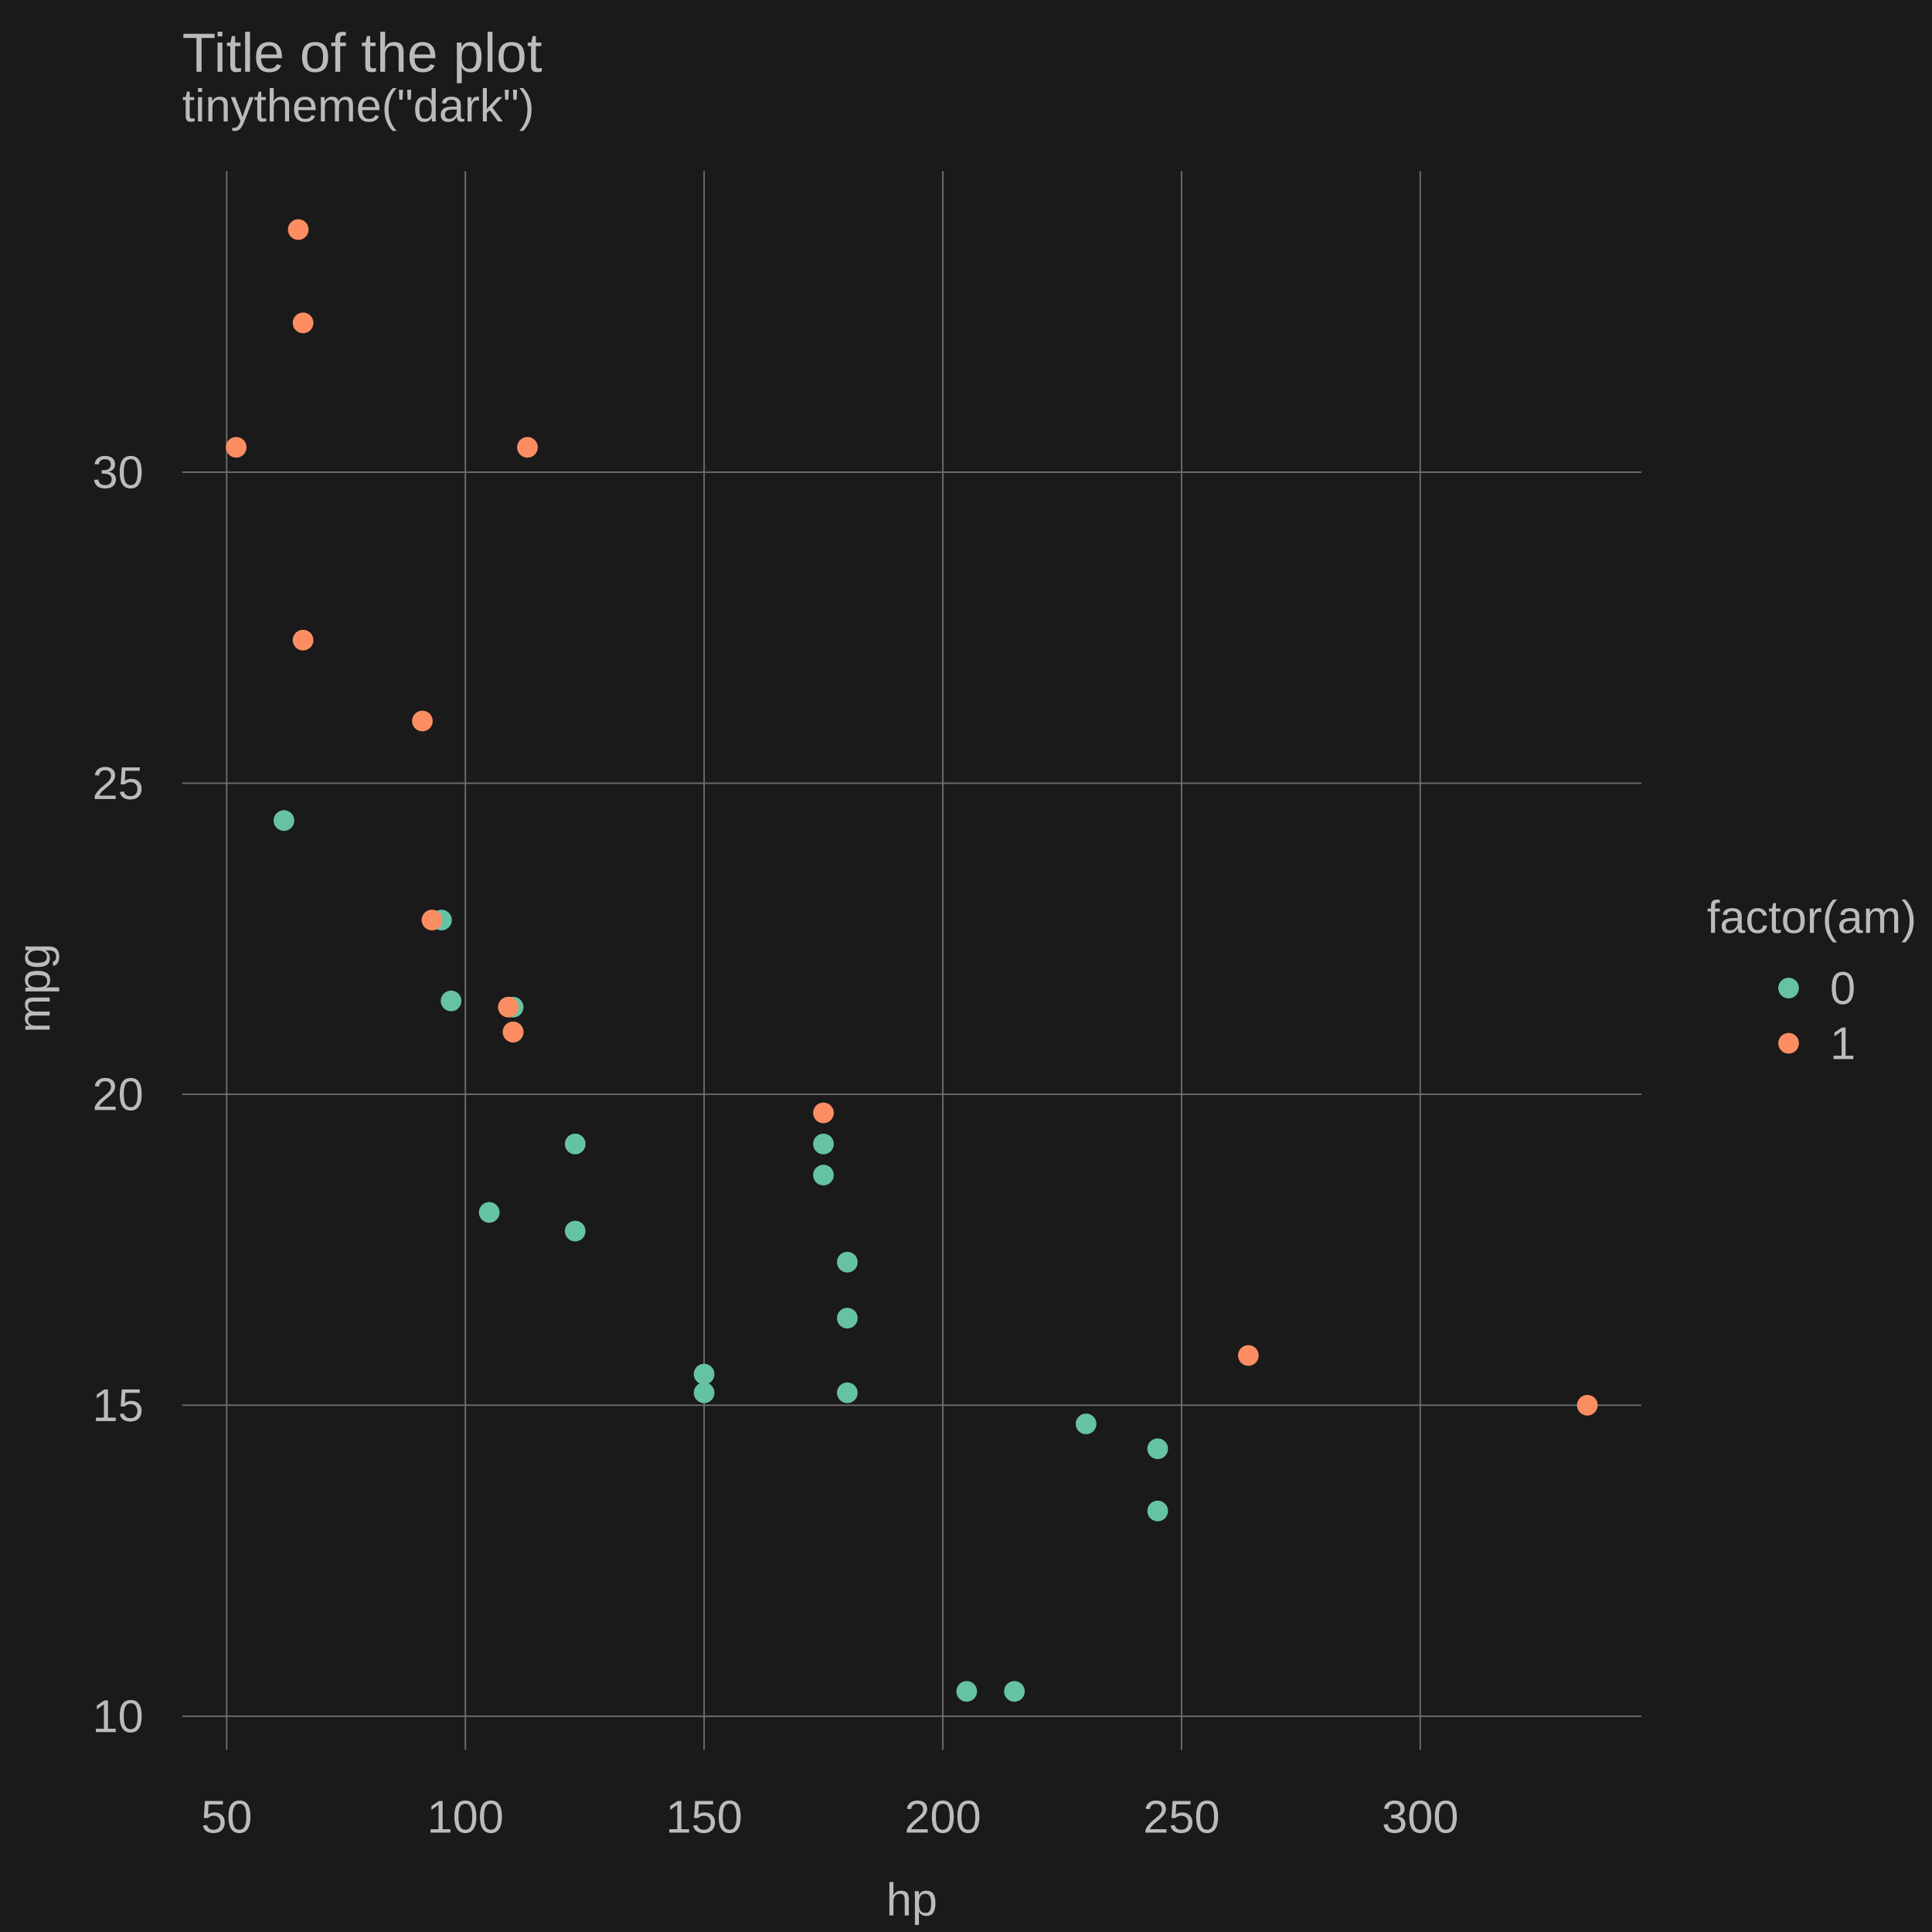
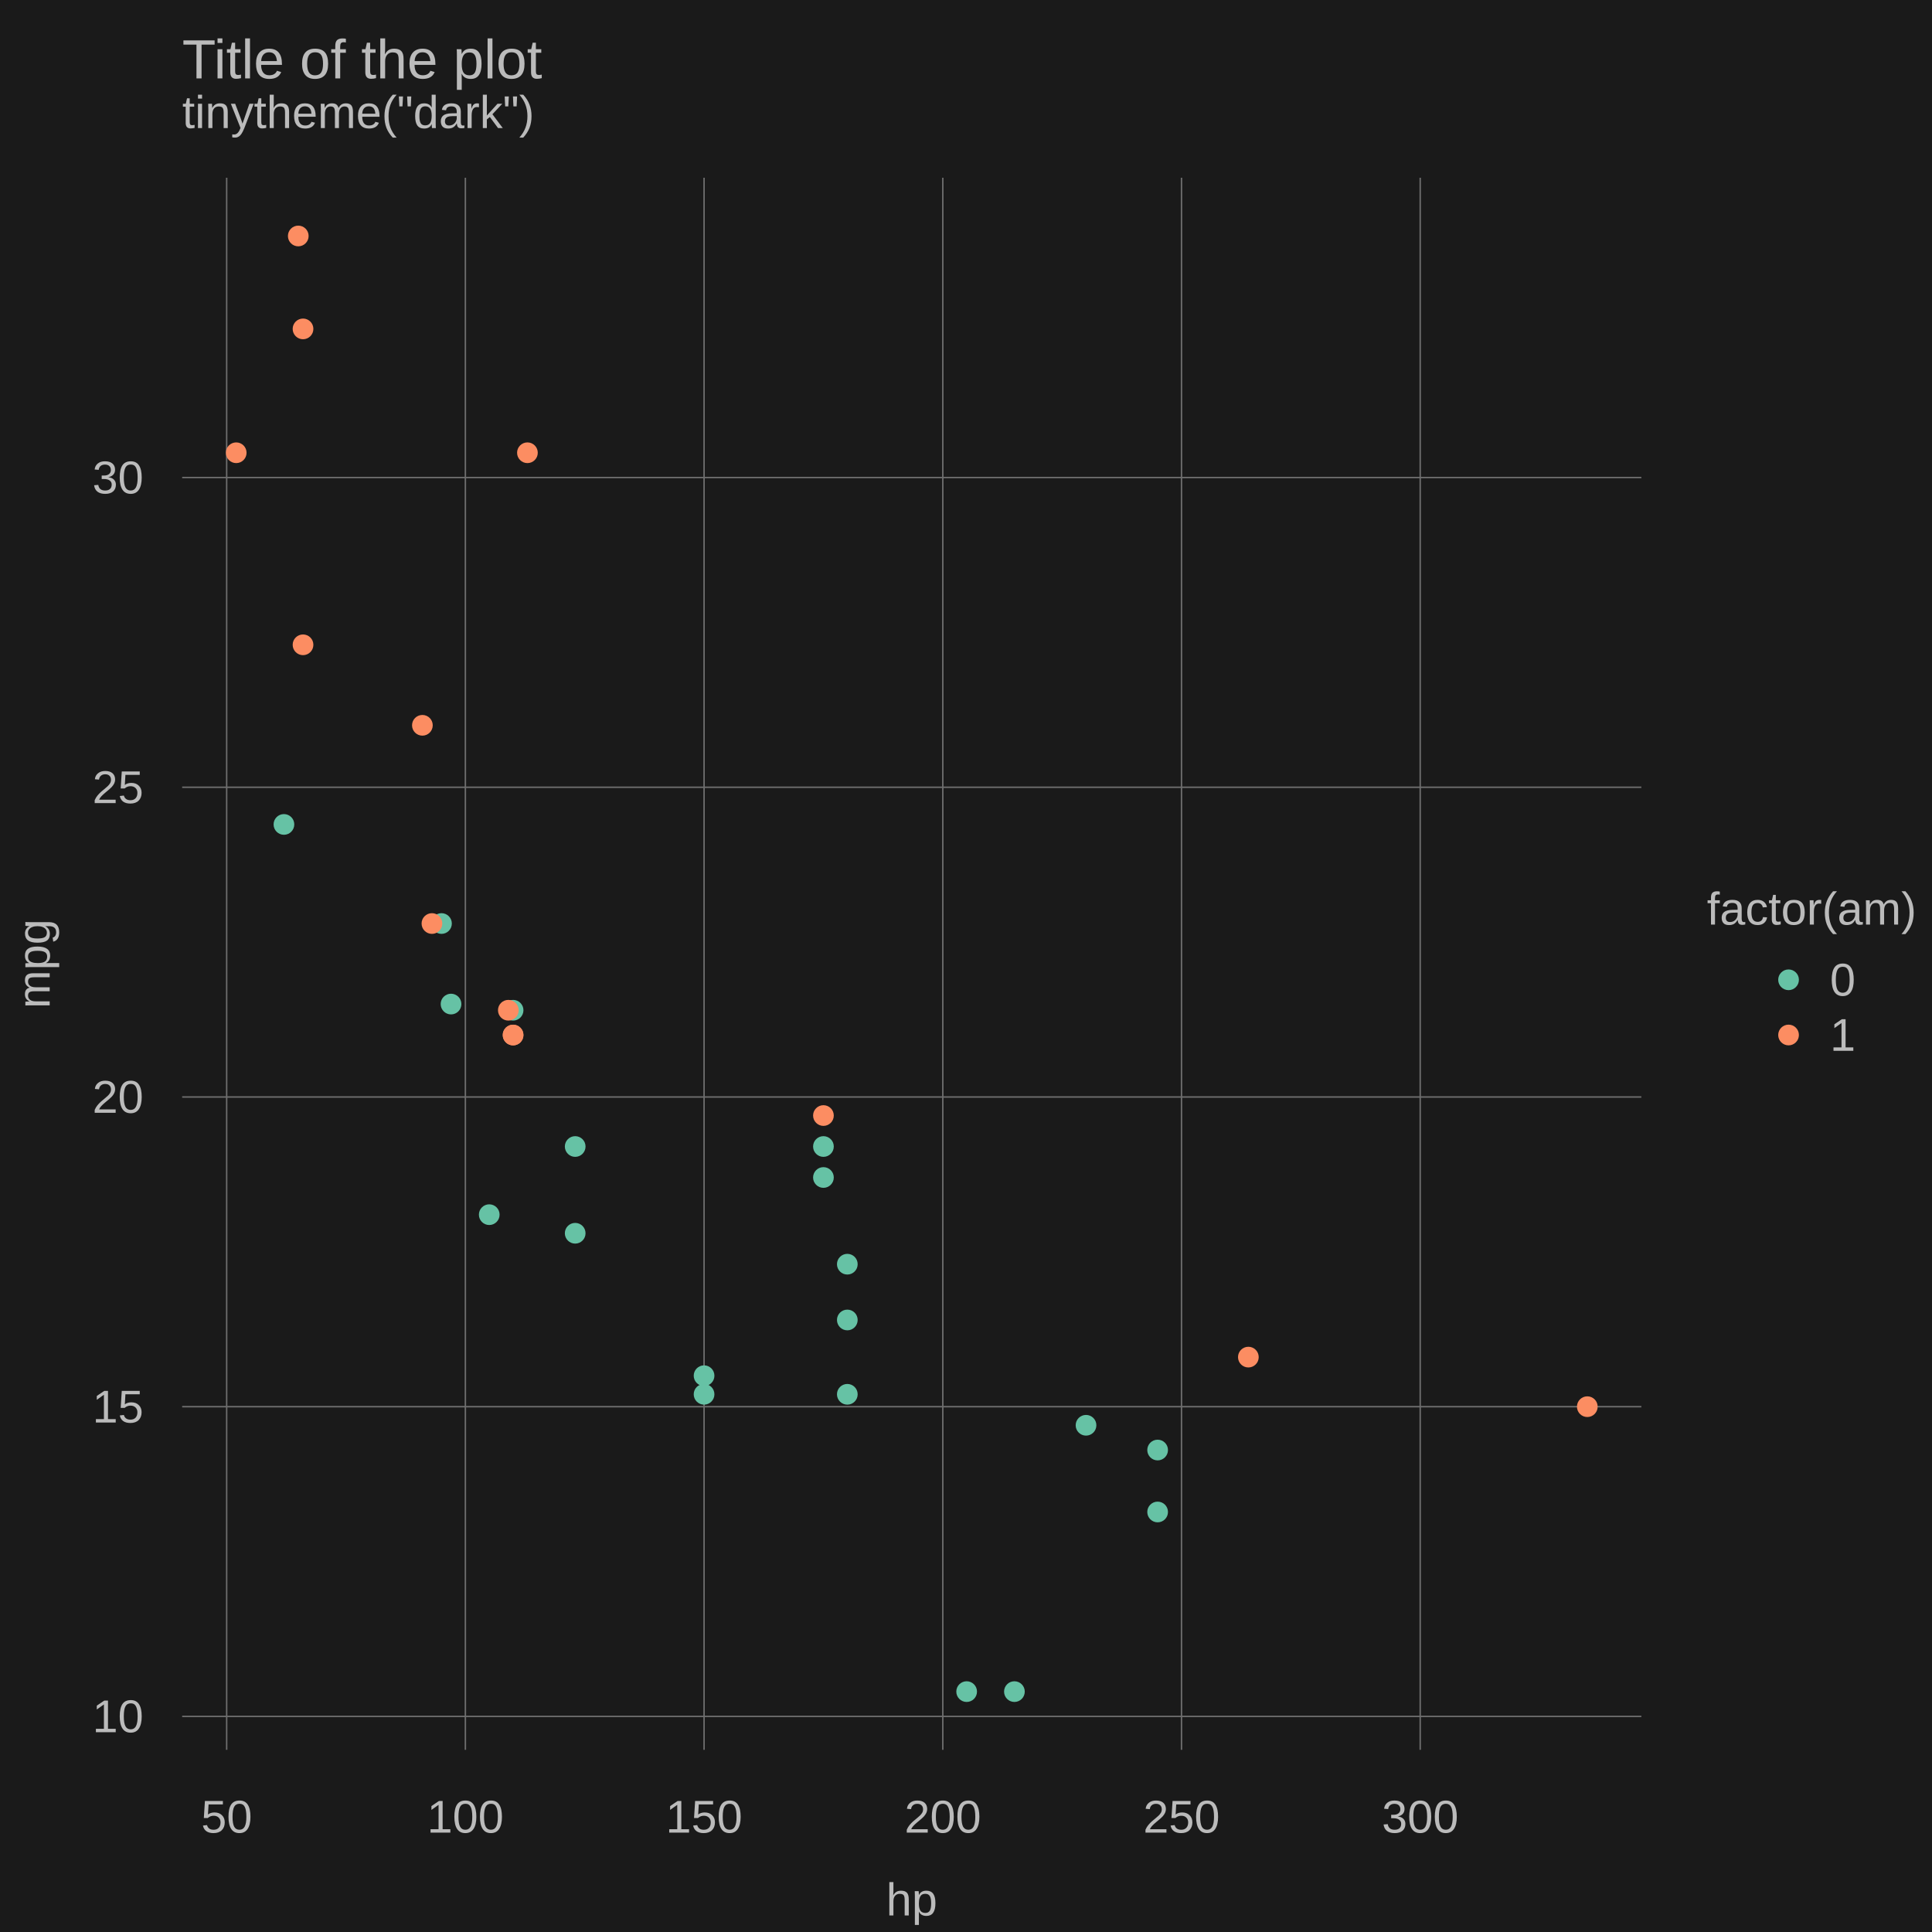
<svg xmlns="http://www.w3.org/2000/svg" width="504.00pt" height="504.00pt" viewBox="0 0 504.00 504.00">
  <g class="svglite">
    <defs>
      <style type="text/css">
    .svglite line, .svglite polyline, .svglite polygon, .svglite path, .svglite rect, .svglite circle {
      fill: none;
      stroke: #000000;
      stroke-linecap: round;
      stroke-linejoin: round;
      stroke-miterlimit: 10.00;
    }
    .svglite text {
      white-space: pre;
    }
    .svglite g.glyphgroup path {
      fill: inherit;
      stroke: none;
    }
  </style>
    </defs>
    <rect width="100%" height="100%" style="stroke: none; fill: #1A1A1A;" />
    <defs>
      <clipPath id="cpMC4wMHw1MDQuMDB8MC4wMHw1MDQuMDA=">
        <rect x="0.00" y="0.00" width="504.00" height="504.00" />
      </clipPath>
    </defs>
    <g clip-path="url(#cpMC4wMHw1MDQuMDB8MC4wMHw1MDQuMDA=)">
-       <circle cx="466.59" cy="257.76" r="2.70" style="stroke-width: 0.38; stroke: none; fill: #66C2A5;" />
-       <circle cx="466.59" cy="272.16" r="2.70" style="stroke-width: 0.38; stroke: none; fill: #FC8D62;" />
-       <text x="472.63" y="243.36" text-anchor="middle" style="font-size: 12.00px;fill: #BBBBBB; font-family: &quot;Liberation Sans&quot;;" textLength="54.67px" lengthAdjust="spacingAndGlyphs">factor(am)</text>
-       <text x="477.39" y="261.89" style="font-size: 12.00px;fill: #BBBBBB; font-family: &quot;Liberation Sans&quot;;" textLength="6.67px" lengthAdjust="spacingAndGlyphs">0</text>
-       <text x="477.39" y="276.29" style="font-size: 12.00px;fill: #BBBBBB; font-family: &quot;Liberation Sans&quot;;" textLength="6.67px" lengthAdjust="spacingAndGlyphs">1</text>
-       <text x="47.52" y="31.68" style="font-size: 12.00px;fill: #BBBBBB; font-family: &quot;Liberation Sans&quot;;" textLength="91.89px" lengthAdjust="spacingAndGlyphs">tinytheme("dark")</text>
+       <circle cx="466.58" cy="255.60" r="2.70" style="stroke-width: 0.38; stroke: none; fill: #66C2A5;" />
+       <circle cx="466.58" cy="270.00" r="2.70" style="stroke-width: 0.38; stroke: none; fill: #FC8D62;" />
+       <text x="472.62" y="241.20" text-anchor="middle" style="font-size: 12.00px;fill: #BBBBBB; font-family: &quot;Liberation Sans&quot;;" textLength="54.67px" lengthAdjust="spacingAndGlyphs">factor(am)</text>
+       <text x="477.38" y="259.73" style="font-size: 12.00px;fill: #BBBBBB; font-family: &quot;Liberation Sans&quot;;" textLength="6.67px" lengthAdjust="spacingAndGlyphs">0</text>
+       <text x="477.38" y="274.13" style="font-size: 12.00px;fill: #BBBBBB; font-family: &quot;Liberation Sans&quot;;" textLength="6.67px" lengthAdjust="spacingAndGlyphs">1</text>
+       <text x="47.52" y="33.41" style="font-size: 12.00px;fill: #BBBBBB; font-family: &quot;Liberation Sans&quot;;" textLength="91.89px" lengthAdjust="spacingAndGlyphs">tinytheme("dark")</text>
    </g>
    <defs>
-       <clipPath id="cpMC4wMHw0MjguMTl8MC4wMHw1MDQuMDA=">
-         <rect x="0.00" y="0.00" width="428.19" height="504.00" />
+       <clipPath id="cpMC4wMHw0MjguMTh8MC4wMHw1MDQuMDA=">
+         <rect x="0.00" y="0.00" width="428.18" height="504.00" />
      </clipPath>
    </defs>
-     <g clip-path="url(#cpMC4wMHw0MjguMTl8MC4wMHw1MDQuMDA=)">
-       <text x="47.52" y="18.72" style="font-size: 14.40px;fill: #BBBBBB; font-family: &quot;Liberation Sans&quot;;" textLength="93.88px" lengthAdjust="spacingAndGlyphs">Title of the plot</text>
-       <text x="237.86" y="499.68" text-anchor="middle" style="font-size: 12.00px;fill: #BBBBBB; font-family: &quot;Liberation Sans&quot;;" textLength="13.34px" lengthAdjust="spacingAndGlyphs">hp</text>
-       <text transform="translate(12.96,257.76) rotate(-90)" text-anchor="middle" style="font-size: 12.00px;fill: #BBBBBB; font-family: &quot;Liberation Sans&quot;;" textLength="23.34px" lengthAdjust="spacingAndGlyphs">mpg</text>
+     <g clip-path="url(#cpMC4wMHw0MjguMTh8MC4wMHw1MDQuMDA=)">
+       <text x="47.52" y="20.45" style="font-size: 14.40px;fill: #BBBBBB; font-family: &quot;Liberation Sans&quot;;" textLength="93.88px" lengthAdjust="spacingAndGlyphs">Title of the plot</text>
+       <text x="237.85" y="499.68" text-anchor="middle" style="font-size: 12.00px;fill: #BBBBBB; font-family: &quot;Liberation Sans&quot;;" textLength="13.34px" lengthAdjust="spacingAndGlyphs">hp</text>
+       <text transform="translate(12.96,251.42) rotate(-90)" text-anchor="middle" style="font-size: 12.00px;fill: #BBBBBB; font-family: &quot;Liberation Sans&quot;;" textLength="23.34px" lengthAdjust="spacingAndGlyphs">mpg</text>
    </g>
    <g clip-path="url(#cpMC4wMHw1MDQuMDB8MC4wMHw1MDQuMDA=)">
      <text x="59.13" y="478.08" text-anchor="middle" style="font-size: 12.00px;fill: #BBBBBB; font-family: &quot;Liberation Sans&quot;;" textLength="13.34px" lengthAdjust="spacingAndGlyphs">50</text>
      <text x="121.40" y="478.08" text-anchor="middle" style="font-size: 12.00px;fill: #BBBBBB; font-family: &quot;Liberation Sans&quot;;" textLength="20.02px" lengthAdjust="spacingAndGlyphs">100</text>
-       <text x="183.68" y="478.08" text-anchor="middle" style="font-size: 12.00px;fill: #BBBBBB; font-family: &quot;Liberation Sans&quot;;" textLength="20.02px" lengthAdjust="spacingAndGlyphs">150</text>
+       <text x="183.67" y="478.08" text-anchor="middle" style="font-size: 12.00px;fill: #BBBBBB; font-family: &quot;Liberation Sans&quot;;" textLength="20.02px" lengthAdjust="spacingAndGlyphs">150</text>
      <text x="245.95" y="478.08" text-anchor="middle" style="font-size: 12.00px;fill: #BBBBBB; font-family: &quot;Liberation Sans&quot;;" textLength="20.02px" lengthAdjust="spacingAndGlyphs">200</text>
-       <text x="308.23" y="478.08" text-anchor="middle" style="font-size: 12.00px;fill: #BBBBBB; font-family: &quot;Liberation Sans&quot;;" textLength="20.02px" lengthAdjust="spacingAndGlyphs">250</text>
-       <text x="370.50" y="478.08" text-anchor="middle" style="font-size: 12.00px;fill: #BBBBBB; font-family: &quot;Liberation Sans&quot;;" textLength="20.02px" lengthAdjust="spacingAndGlyphs">300</text>
-       <text x="37.44" y="451.85" text-anchor="end" style="font-size: 12.00px;fill: #BBBBBB; font-family: &quot;Liberation Sans&quot;;" textLength="13.34px" lengthAdjust="spacingAndGlyphs">10</text>
-       <text x="37.44" y="370.71" text-anchor="end" style="font-size: 12.00px;fill: #BBBBBB; font-family: &quot;Liberation Sans&quot;;" textLength="13.34px" lengthAdjust="spacingAndGlyphs">15</text>
-       <text x="37.44" y="289.58" text-anchor="end" style="font-size: 12.00px;fill: #BBBBBB; font-family: &quot;Liberation Sans&quot;;" textLength="13.34px" lengthAdjust="spacingAndGlyphs">20</text>
-       <text x="37.44" y="208.44" text-anchor="end" style="font-size: 12.00px;fill: #BBBBBB; font-family: &quot;Liberation Sans&quot;;" textLength="13.34px" lengthAdjust="spacingAndGlyphs">25</text>
-       <text x="37.44" y="127.31" text-anchor="end" style="font-size: 12.00px;fill: #BBBBBB; font-family: &quot;Liberation Sans&quot;;" textLength="13.34px" lengthAdjust="spacingAndGlyphs">30</text>
+       <text x="308.22" y="478.08" text-anchor="middle" style="font-size: 12.00px;fill: #BBBBBB; font-family: &quot;Liberation Sans&quot;;" textLength="20.02px" lengthAdjust="spacingAndGlyphs">250</text>
+       <text x="370.49" y="478.08" text-anchor="middle" style="font-size: 12.00px;fill: #BBBBBB; font-family: &quot;Liberation Sans&quot;;" textLength="20.02px" lengthAdjust="spacingAndGlyphs">300</text>
+       <text x="37.44" y="451.88" text-anchor="end" style="font-size: 12.00px;fill: #BBBBBB; font-family: &quot;Liberation Sans&quot;;" textLength="13.34px" lengthAdjust="spacingAndGlyphs">10</text>
+       <text x="37.44" y="371.09" text-anchor="end" style="font-size: 12.00px;fill: #BBBBBB; font-family: &quot;Liberation Sans&quot;;" textLength="13.34px" lengthAdjust="spacingAndGlyphs">15</text>
+       <text x="37.44" y="290.29" text-anchor="end" style="font-size: 12.00px;fill: #BBBBBB; font-family: &quot;Liberation Sans&quot;;" textLength="13.34px" lengthAdjust="spacingAndGlyphs">20</text>
+       <text x="37.44" y="209.50" text-anchor="end" style="font-size: 12.00px;fill: #BBBBBB; font-family: &quot;Liberation Sans&quot;;" textLength="13.34px" lengthAdjust="spacingAndGlyphs">25</text>
+       <text x="37.44" y="128.71" text-anchor="end" style="font-size: 12.00px;fill: #BBBBBB; font-family: &quot;Liberation Sans&quot;;" textLength="13.34px" lengthAdjust="spacingAndGlyphs">30</text>
    </g>
    <defs>
-       <clipPath id="cpNDcuNTJ8NDI4LjE5fDQ0LjY0fDQ1Ni40OA==">
-         <rect x="47.52" y="44.64" width="380.67" height="411.84" />
+       <clipPath id="cpNDcuNTJ8NDI4LjE4fDQ2LjM3fDQ1Ni40OA==">
+         <rect x="47.52" y="46.37" width="380.66" height="410.11" />
      </clipPath>
    </defs>
-     <g clip-path="url(#cpNDcuNTJ8NDI4LjE5fDQ0LjY0fDQ1Ni40OA==)">
-       <line x1="59.13" y1="456.48" x2="59.13" y2="44.64" style="stroke-width: 0.38; stroke: #6D6D6D;" />
-       <line x1="121.40" y1="456.48" x2="121.40" y2="44.64" style="stroke-width: 0.38; stroke: #6D6D6D;" />
-       <line x1="183.68" y1="456.48" x2="183.68" y2="44.64" style="stroke-width: 0.38; stroke: #6D6D6D;" />
-       <line x1="245.95" y1="456.48" x2="245.95" y2="44.64" style="stroke-width: 0.38; stroke: #6D6D6D;" />
-       <line x1="308.23" y1="456.48" x2="308.23" y2="44.64" style="stroke-width: 0.38; stroke: #6D6D6D;" />
-       <line x1="370.50" y1="456.48" x2="370.50" y2="44.64" style="stroke-width: 0.38; stroke: #6D6D6D;" />
-       <line x1="47.52" y1="447.72" x2="428.19" y2="447.72" style="stroke-width: 0.38; stroke: #6D6D6D;" />
-       <line x1="47.52" y1="366.58" x2="428.19" y2="366.58" style="stroke-width: 0.38; stroke: #6D6D6D;" />
-       <line x1="47.52" y1="285.45" x2="428.19" y2="285.45" style="stroke-width: 0.38; stroke: #6D6D6D;" />
-       <line x1="47.52" y1="204.31" x2="428.19" y2="204.31" style="stroke-width: 0.38; stroke: #6D6D6D;" />
-       <line x1="47.52" y1="123.18" x2="428.19" y2="123.18" style="stroke-width: 0.38; stroke: #6D6D6D;" />
-       <circle cx="133.86" cy="262.73" r="2.70" style="stroke-width: 0.38; stroke: none; fill: #66C2A5;" />
-       <circle cx="214.81" cy="306.54" r="2.70" style="stroke-width: 0.38; stroke: none; fill: #66C2A5;" />
-       <circle cx="127.63" cy="316.28" r="2.70" style="stroke-width: 0.38; stroke: none; fill: #66C2A5;" />
-       <circle cx="302.00" cy="377.94" r="2.70" style="stroke-width: 0.38; stroke: none; fill: #66C2A5;" />
-       <circle cx="74.07" cy="214.05" r="2.70" style="stroke-width: 0.38; stroke: none; fill: #66C2A5;" />
-       <circle cx="115.17" cy="240.01" r="2.70" style="stroke-width: 0.38; stroke: none; fill: #66C2A5;" />
-       <circle cx="150.05" cy="298.43" r="2.70" style="stroke-width: 0.38; stroke: none; fill: #66C2A5;" />
-       <circle cx="150.05" cy="321.15" r="2.70" style="stroke-width: 0.38; stroke: none; fill: #66C2A5;" />
-       <circle cx="221.04" cy="343.86" r="2.70" style="stroke-width: 0.38; stroke: none; fill: #66C2A5;" />
-       <circle cx="221.04" cy="329.26" r="2.70" style="stroke-width: 0.38; stroke: none; fill: #66C2A5;" />
-       <circle cx="221.04" cy="363.34" r="2.70" style="stroke-width: 0.38; stroke: none; fill: #66C2A5;" />
-       <circle cx="252.18" cy="441.23" r="2.70" style="stroke-width: 0.38; stroke: none; fill: #66C2A5;" />
-       <circle cx="264.63" cy="441.23" r="2.70" style="stroke-width: 0.38; stroke: none; fill: #66C2A5;" />
-       <circle cx="283.32" cy="371.45" r="2.70" style="stroke-width: 0.38; stroke: none; fill: #66C2A5;" />
-       <circle cx="117.67" cy="261.11" r="2.70" style="stroke-width: 0.38; stroke: none; fill: #66C2A5;" />
-       <circle cx="183.68" cy="358.47" r="2.70" style="stroke-width: 0.38; stroke: none; fill: #66C2A5;" />
-       <circle cx="183.68" cy="363.34" r="2.70" style="stroke-width: 0.38; stroke: none; fill: #66C2A5;" />
-       <circle cx="302.00" cy="394.17" r="2.70" style="stroke-width: 0.38; stroke: none; fill: #66C2A5;" />
-       <circle cx="214.81" cy="298.43" r="2.70" style="stroke-width: 0.38; stroke: none; fill: #66C2A5;" />
-       <circle cx="133.86" cy="269.22" r="2.70" style="stroke-width: 0.38; stroke: none; fill: #FC8D62;" />
-       <circle cx="133.86" cy="269.22" r="2.70" style="stroke-width: 0.38; stroke: none; fill: #FC8D62;" />
-       <circle cx="112.68" cy="240.01" r="2.70" style="stroke-width: 0.38; stroke: none; fill: #FC8D62;" />
-       <circle cx="79.06" cy="84.23" r="2.70" style="stroke-width: 0.38; stroke: none; fill: #FC8D62;" />
-       <circle cx="61.62" cy="116.69" r="2.70" style="stroke-width: 0.38; stroke: none; fill: #FC8D62;" />
-       <circle cx="77.81" cy="59.89" r="2.70" style="stroke-width: 0.38; stroke: none; fill: #FC8D62;" />
-       <circle cx="79.06" cy="166.99" r="2.70" style="stroke-width: 0.38; stroke: none; fill: #FC8D62;" />
-       <circle cx="110.19" cy="188.09" r="2.70" style="stroke-width: 0.38; stroke: none; fill: #FC8D62;" />
-       <circle cx="137.59" cy="116.69" r="2.70" style="stroke-width: 0.38; stroke: none; fill: #FC8D62;" />
-       <circle cx="325.66" cy="353.60" r="2.70" style="stroke-width: 0.38; stroke: none; fill: #FC8D62;" />
-       <circle cx="214.81" cy="290.32" r="2.70" style="stroke-width: 0.38; stroke: none; fill: #FC8D62;" />
-       <circle cx="414.09" cy="366.58" r="2.70" style="stroke-width: 0.38; stroke: none; fill: #FC8D62;" />
-       <circle cx="132.61" cy="262.73" r="2.70" style="stroke-width: 0.38; stroke: none; fill: #FC8D62;" />
+     <g clip-path="url(#cpNDcuNTJ8NDI4LjE4fDQ2LjM3fDQ1Ni40OA==)">
+       <line x1="59.13" y1="456.48" x2="59.13" y2="46.37" style="stroke-width: 0.38; stroke: #6D6D6D;" />
+       <line x1="121.40" y1="456.48" x2="121.40" y2="46.37" style="stroke-width: 0.38; stroke: #6D6D6D;" />
+       <line x1="183.67" y1="456.48" x2="183.67" y2="46.37" style="stroke-width: 0.38; stroke: #6D6D6D;" />
+       <line x1="245.95" y1="456.48" x2="245.95" y2="46.37" style="stroke-width: 0.38; stroke: #6D6D6D;" />
+       <line x1="308.22" y1="456.48" x2="308.22" y2="46.37" style="stroke-width: 0.38; stroke: #6D6D6D;" />
+       <line x1="370.49" y1="456.48" x2="370.49" y2="46.37" style="stroke-width: 0.38; stroke: #6D6D6D;" />
+       <line x1="47.52" y1="447.75" x2="428.18" y2="447.75" style="stroke-width: 0.38; stroke: #6D6D6D;" />
+       <line x1="47.52" y1="366.96" x2="428.18" y2="366.96" style="stroke-width: 0.38; stroke: #6D6D6D;" />
+       <line x1="47.52" y1="286.17" x2="428.18" y2="286.17" style="stroke-width: 0.38; stroke: #6D6D6D;" />
+       <line x1="47.52" y1="205.37" x2="428.18" y2="205.37" style="stroke-width: 0.38; stroke: #6D6D6D;" />
+       <line x1="47.52" y1="124.58" x2="428.18" y2="124.58" style="stroke-width: 0.38; stroke: #6D6D6D;" />
+       <circle cx="133.85" cy="263.54" r="2.70" style="stroke-width: 0.38; stroke: none; fill: #66C2A5;" />
+       <circle cx="214.81" cy="307.17" r="2.70" style="stroke-width: 0.38; stroke: none; fill: #66C2A5;" />
+       <circle cx="127.63" cy="316.87" r="2.70" style="stroke-width: 0.38; stroke: none; fill: #66C2A5;" />
+       <circle cx="301.99" cy="378.27" r="2.70" style="stroke-width: 0.38; stroke: none; fill: #66C2A5;" />
+       <circle cx="74.07" cy="215.07" r="2.70" style="stroke-width: 0.38; stroke: none; fill: #66C2A5;" />
+       <circle cx="115.17" cy="240.92" r="2.70" style="stroke-width: 0.38; stroke: none; fill: #66C2A5;" />
+       <circle cx="150.05" cy="299.09" r="2.70" style="stroke-width: 0.38; stroke: none; fill: #66C2A5;" />
+       <circle cx="150.05" cy="321.72" r="2.70" style="stroke-width: 0.38; stroke: none; fill: #66C2A5;" />
+       <circle cx="221.04" cy="344.34" r="2.70" style="stroke-width: 0.38; stroke: none; fill: #66C2A5;" />
+       <circle cx="221.04" cy="329.79" r="2.70" style="stroke-width: 0.38; stroke: none; fill: #66C2A5;" />
+       <circle cx="221.04" cy="363.73" r="2.70" style="stroke-width: 0.38; stroke: none; fill: #66C2A5;" />
+       <circle cx="252.17" cy="441.29" r="2.70" style="stroke-width: 0.38; stroke: none; fill: #66C2A5;" />
+       <circle cx="264.63" cy="441.29" r="2.70" style="stroke-width: 0.38; stroke: none; fill: #66C2A5;" />
+       <circle cx="283.31" cy="371.81" r="2.70" style="stroke-width: 0.38; stroke: none; fill: #66C2A5;" />
+       <circle cx="117.66" cy="261.93" r="2.70" style="stroke-width: 0.38; stroke: none; fill: #66C2A5;" />
+       <circle cx="183.67" cy="358.88" r="2.70" style="stroke-width: 0.38; stroke: none; fill: #66C2A5;" />
+       <circle cx="183.67" cy="363.73" r="2.70" style="stroke-width: 0.38; stroke: none; fill: #66C2A5;" />
+       <circle cx="301.99" cy="394.43" r="2.70" style="stroke-width: 0.38; stroke: none; fill: #66C2A5;" />
+       <circle cx="214.81" cy="299.09" r="2.70" style="stroke-width: 0.38; stroke: none; fill: #66C2A5;" />
+       <circle cx="133.85" cy="270.01" r="2.70" style="stroke-width: 0.38; stroke: none; fill: #FC8D62;" />
+       <circle cx="133.85" cy="270.01" r="2.70" style="stroke-width: 0.38; stroke: none; fill: #FC8D62;" />
+       <circle cx="112.68" cy="240.92" r="2.70" style="stroke-width: 0.38; stroke: none; fill: #FC8D62;" />
+       <circle cx="79.05" cy="85.80" r="2.70" style="stroke-width: 0.38; stroke: none; fill: #FC8D62;" />
+       <circle cx="61.62" cy="118.11" r="2.70" style="stroke-width: 0.38; stroke: none; fill: #FC8D62;" />
+       <circle cx="77.81" cy="61.56" r="2.70" style="stroke-width: 0.38; stroke: none; fill: #FC8D62;" />
+       <circle cx="79.05" cy="168.21" r="2.70" style="stroke-width: 0.38; stroke: none; fill: #FC8D62;" />
+       <circle cx="110.19" cy="189.21" r="2.70" style="stroke-width: 0.38; stroke: none; fill: #FC8D62;" />
+       <circle cx="137.59" cy="118.11" r="2.70" style="stroke-width: 0.38; stroke: none; fill: #FC8D62;" />
+       <circle cx="325.66" cy="354.03" r="2.70" style="stroke-width: 0.38; stroke: none; fill: #FC8D62;" />
+       <circle cx="214.81" cy="291.01" r="2.70" style="stroke-width: 0.38; stroke: none; fill: #FC8D62;" />
+       <circle cx="414.08" cy="366.96" r="2.70" style="stroke-width: 0.38; stroke: none; fill: #FC8D62;" />
+       <circle cx="132.61" cy="263.54" r="2.70" style="stroke-width: 0.38; stroke: none; fill: #FC8D62;" />
    </g>
  </g>
</svg>
